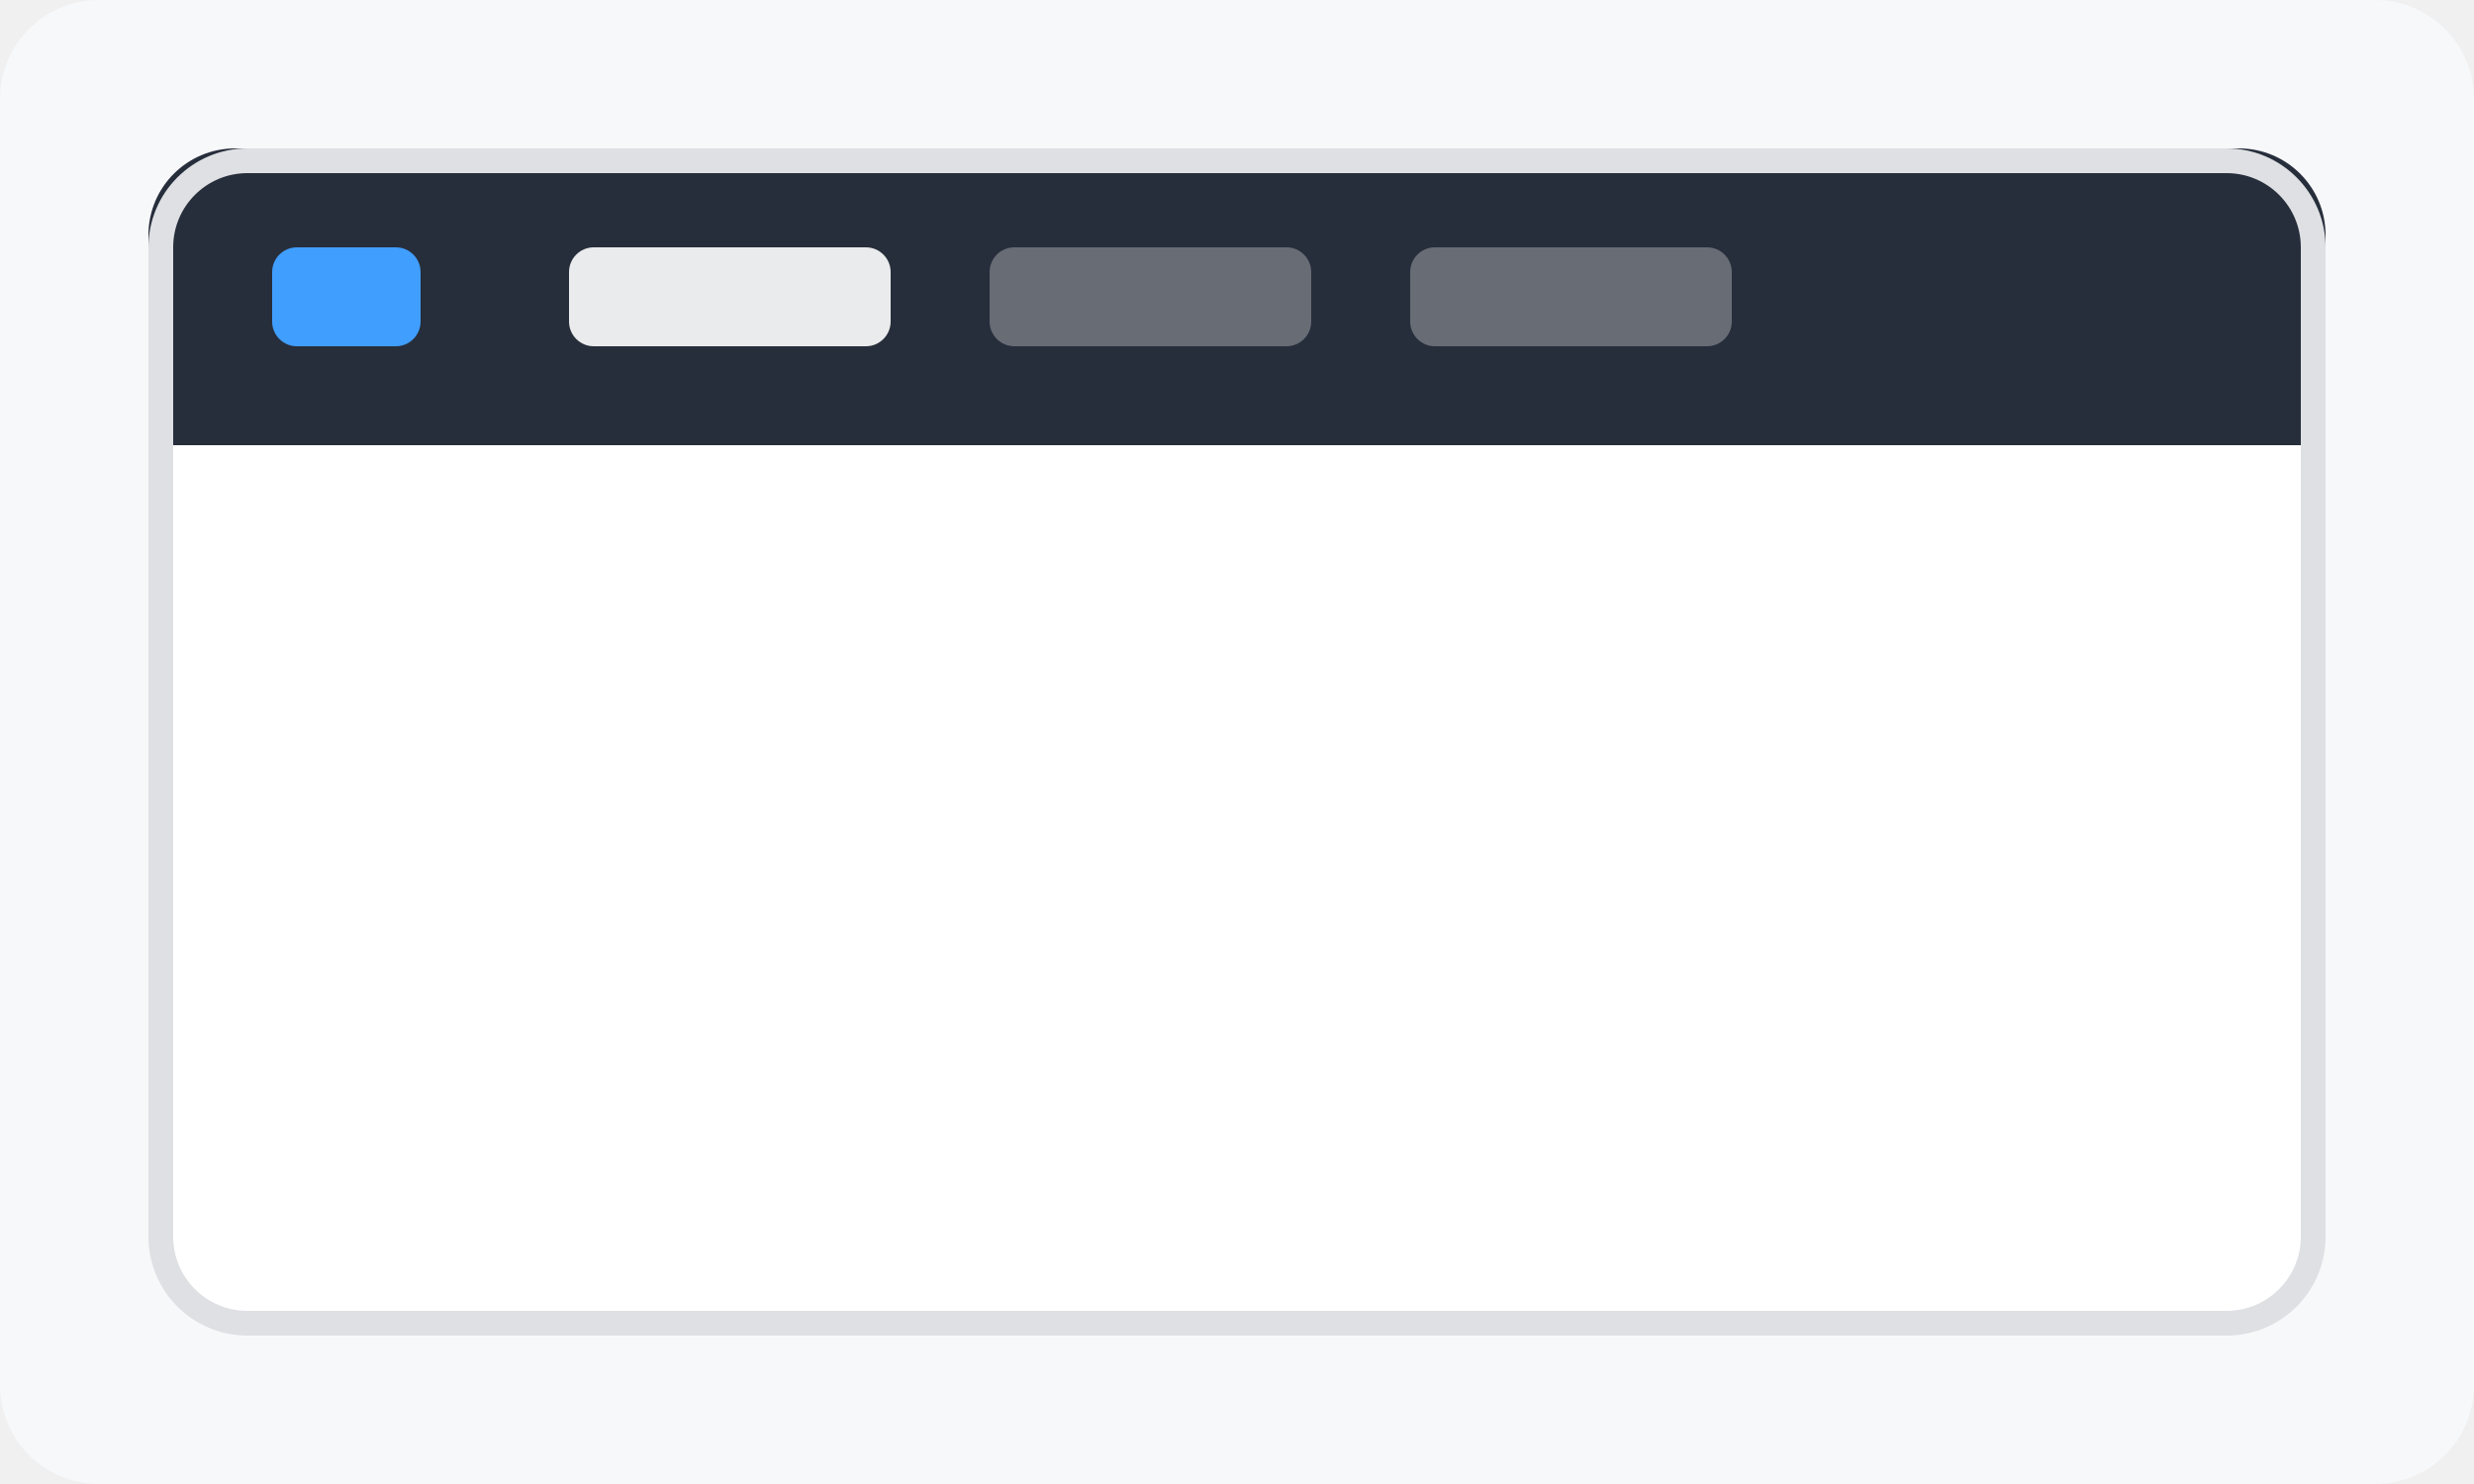
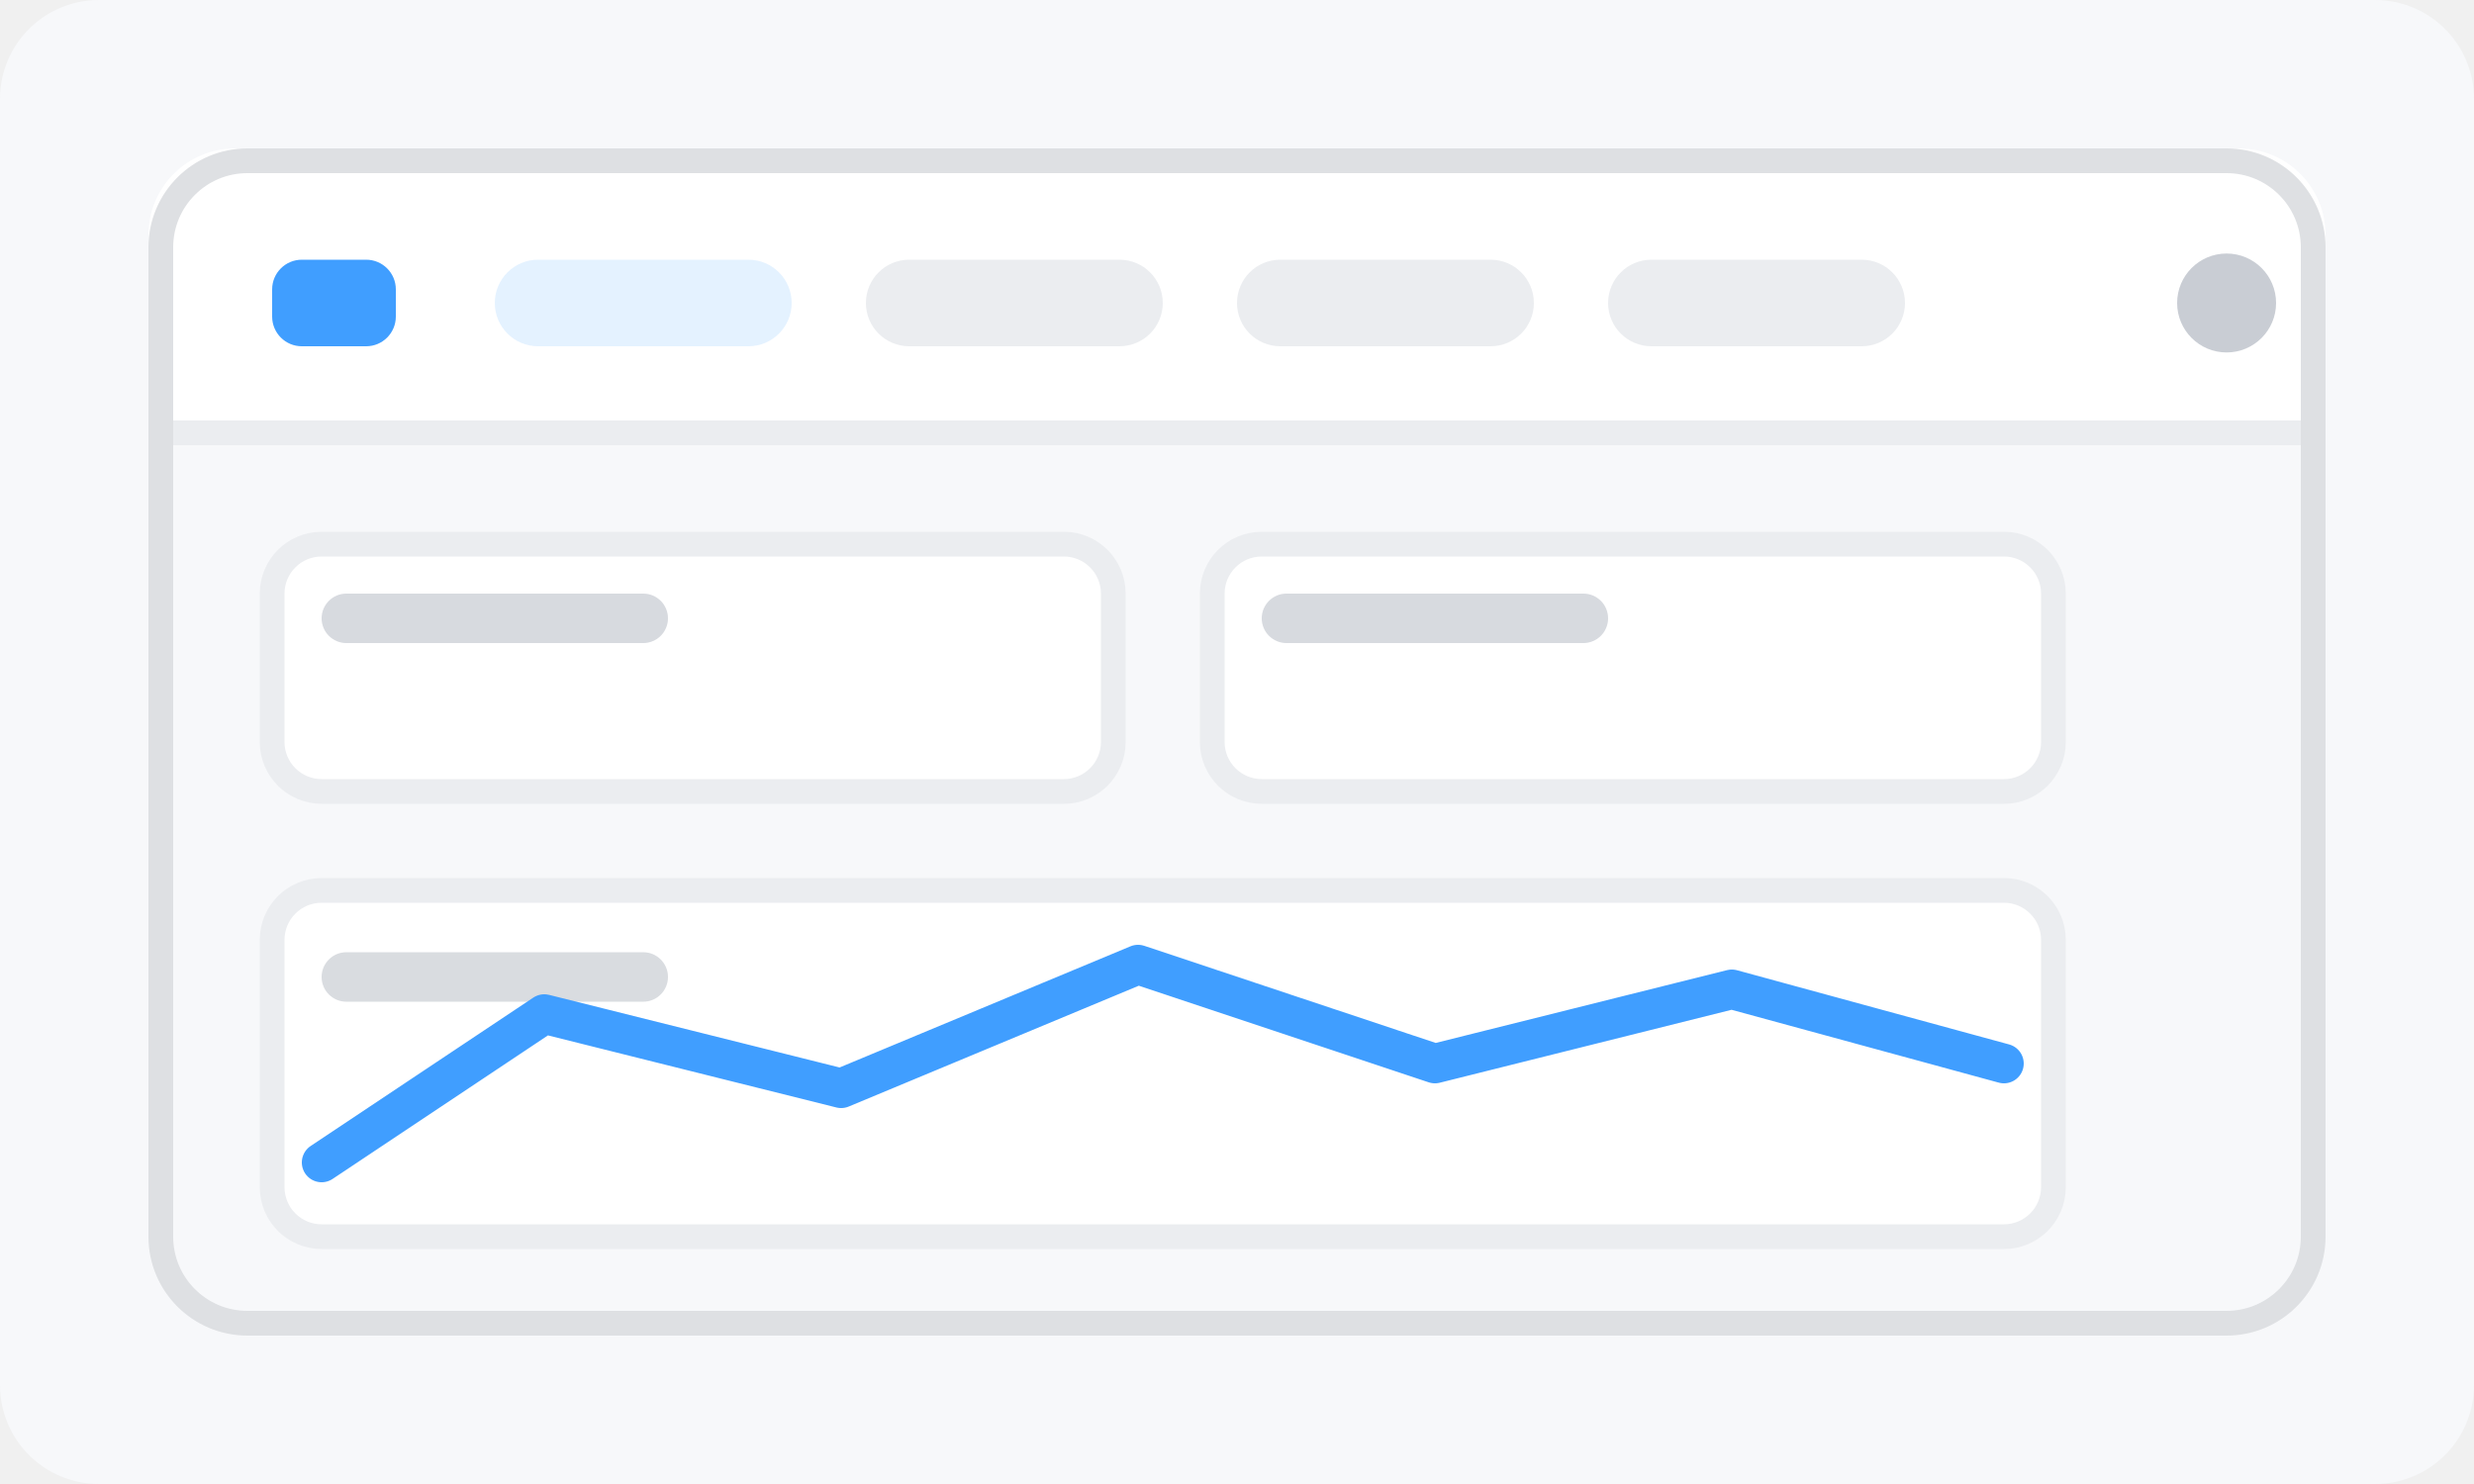
<svg xmlns="http://www.w3.org/2000/svg" width="100%" height="100%" viewBox="0 0 100 60" fill="none" preserveAspectRatio="none">
  <rect width="100" height="60" rx="4" fill="#F7F8FA" />
-   <rect x="6.5" y="6.5" width="87" height="47" rx="3.5" fill="white" />
-   <path d="M9.5 6H90.5C92.433 6 94 7.567 94 9.5V18H6V9.5C6 7.567 7.567 6 9.5 6Z" fill="#272E3B" />
-   <rect x="11" y="10" width="6" height="4" rx="1" fill="#409EFF" />
-   <rect x="23" y="10" width="13" height="4" rx="1" fill="white" fill-opacity="0.9" />
-   <rect x="40" y="10" width="13" height="4" rx="1" fill="white" fill-opacity="0.3" />
-   <rect x="57" y="10" width="13" height="4" rx="1" fill="white" fill-opacity="0.3" />
-   <rect x="6.5" y="6.5" width="87" height="47" rx="3.5" stroke="#DEE0E3" fill="none" />
+   <rect x="6.5" y="6.5" width="87" height="47" rx="3.5" fill="#FFFFFF" />
+   <rect x="6.5" y="18" width="87" height="36" fill="#F7F8FA" />
+   <path d="M9.5 6H90.5C92.433 6 94 7.567 94 9.5V18H6V9.5C6 7.567 7.567 6 9.5 6Z" fill="#FFFFFF" />
+   <rect x="6.5" y="17" width="87" height="1" fill="#EBEDF0" />
+   <rect x="11" y="10.5" width="5" height="3.5" rx="1.2" fill="#409EFF" />
+   <rect x="20" y="10.5" width="12" height="3.5" rx="1.75" fill="#409EFF" fill-opacity="0.14" />
+   <rect x="35" y="10.5" width="12" height="3.5" rx="1.75" fill="#EBEDF0" />
+   <rect x="50" y="10.5" width="12" height="3.5" rx="1.75" fill="#EBEDF0" />
+   <rect x="65" y="10.5" width="12" height="3.5" rx="1.75" fill="#EBEDF0" />
+   <circle cx="90" cy="12.25" r="2" fill="#C9CDD4" />
+   <rect x="11" y="22" width="34" height="10" rx="2" fill="#FFFFFF" stroke="#EBEDF0" />
+   <rect x="13" y="24" width="14" height="2" rx="1" fill="#C9CDD4" fill-opacity="0.75" />
+   <rect x="49" y="22" width="34" height="10" rx="2" fill="#FFFFFF" stroke="#EBEDF0" />
+   <rect x="51" y="24" width="14" height="2" rx="1" fill="#C9CDD4" fill-opacity="0.75" />
+   <rect x="11" y="36" width="72" height="14" rx="2" fill="#FFFFFF" stroke="#EBEDF0" />
+   <rect x="13" y="38.5" width="14" height="2" rx="1" fill="#C9CDD4" fill-opacity="0.7" />
+   <path d="M13 47 L22 41 L34 44 L46 39 L58 43 L70 40 L81 43" stroke="#409EFF" stroke-width="1.6" stroke-linecap="round" stroke-linejoin="round" />
+   <rect x="6.5" y="6.5" width="87" height="47" rx="3.5" stroke="#DEE0E3" />
</svg>
